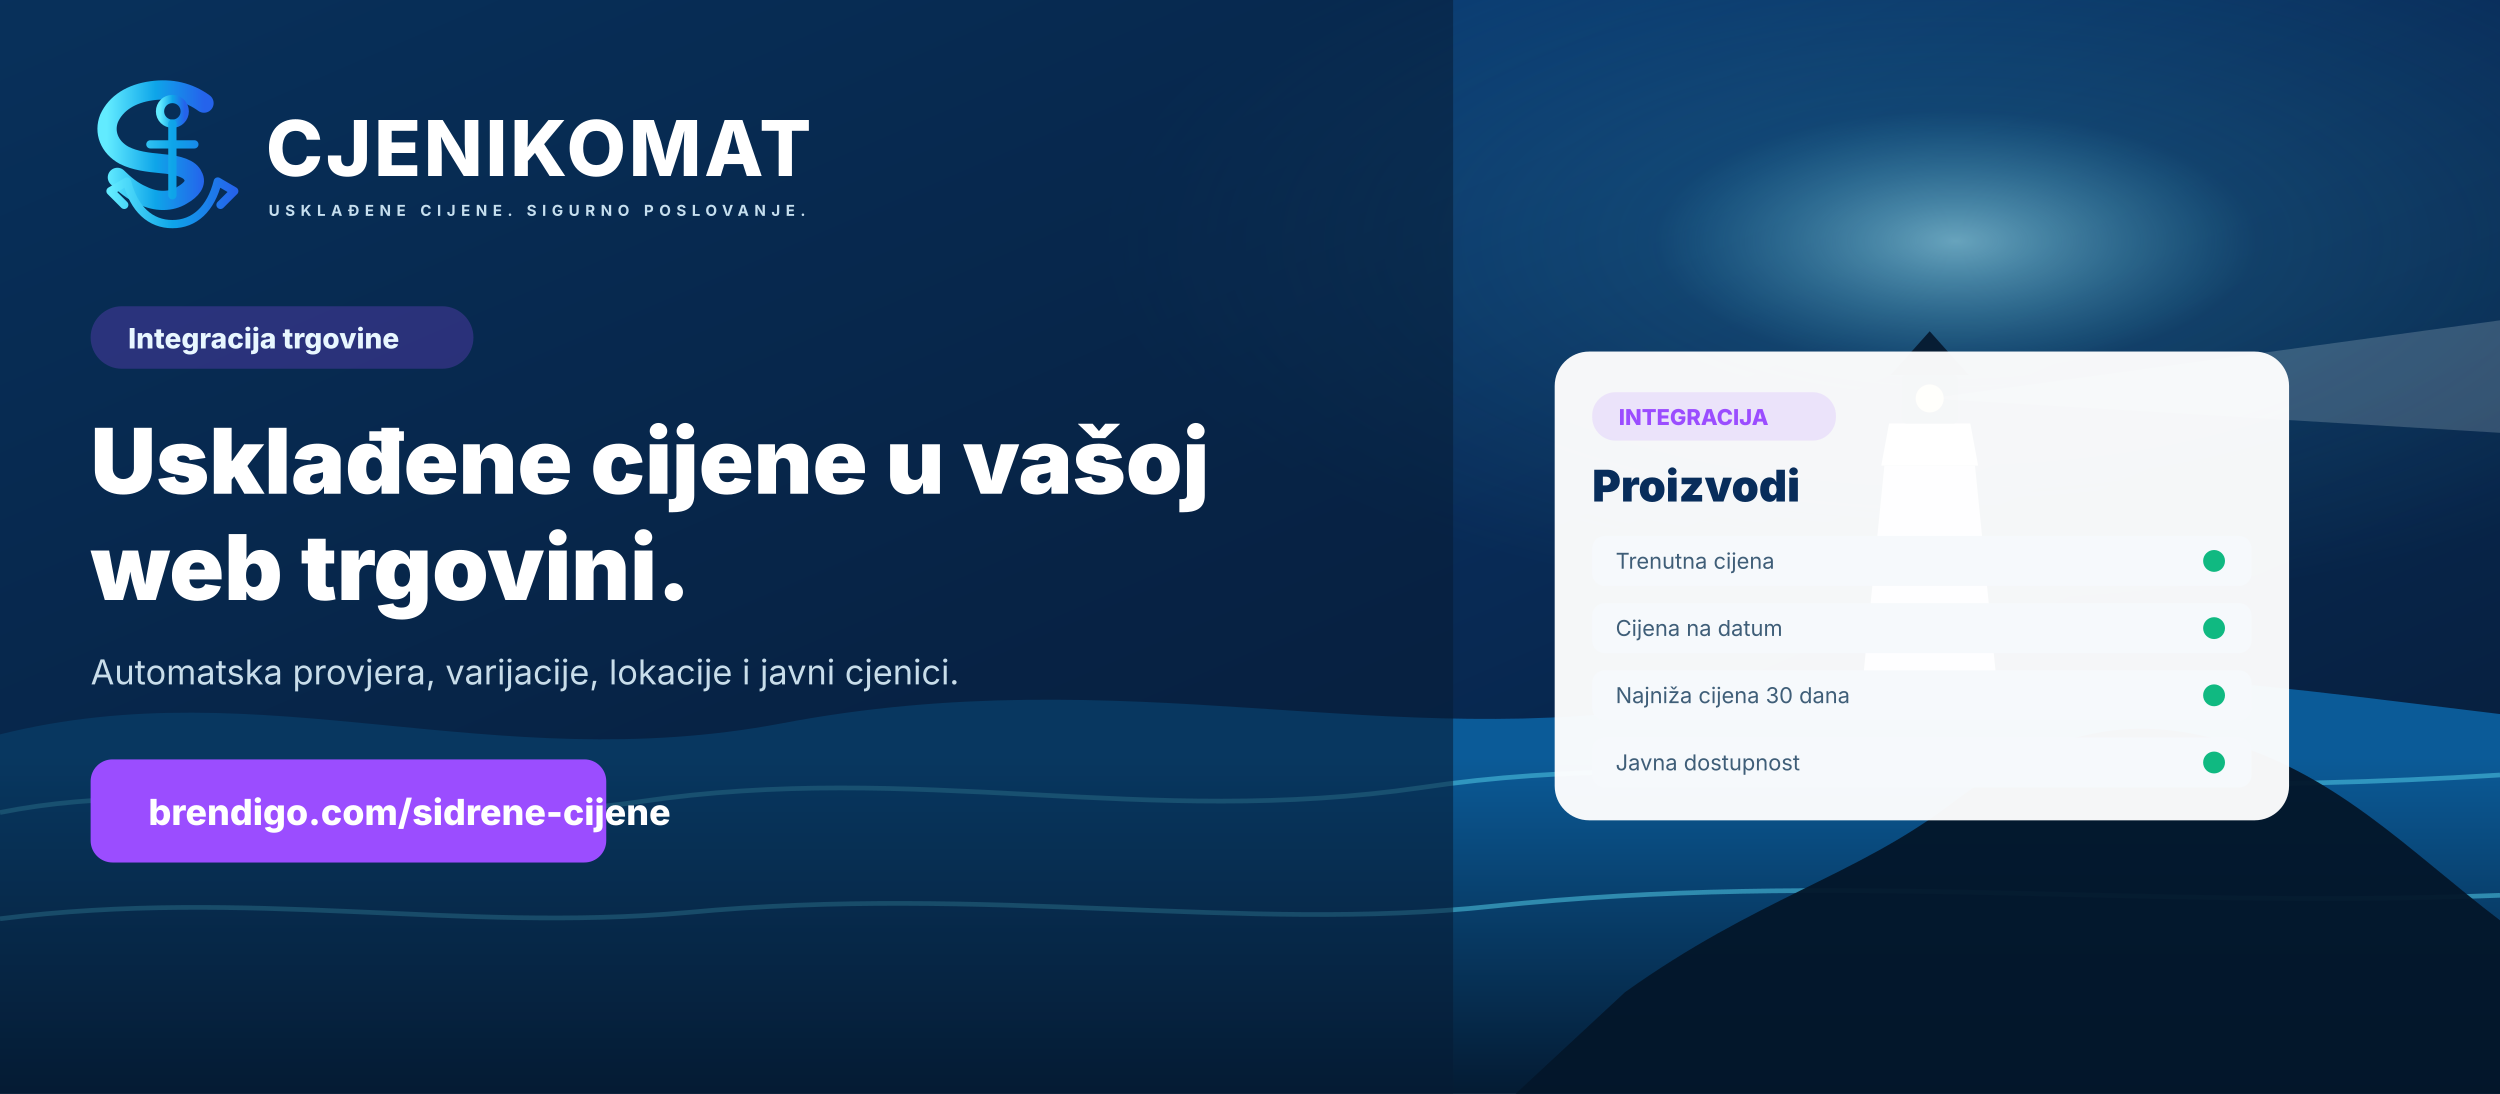
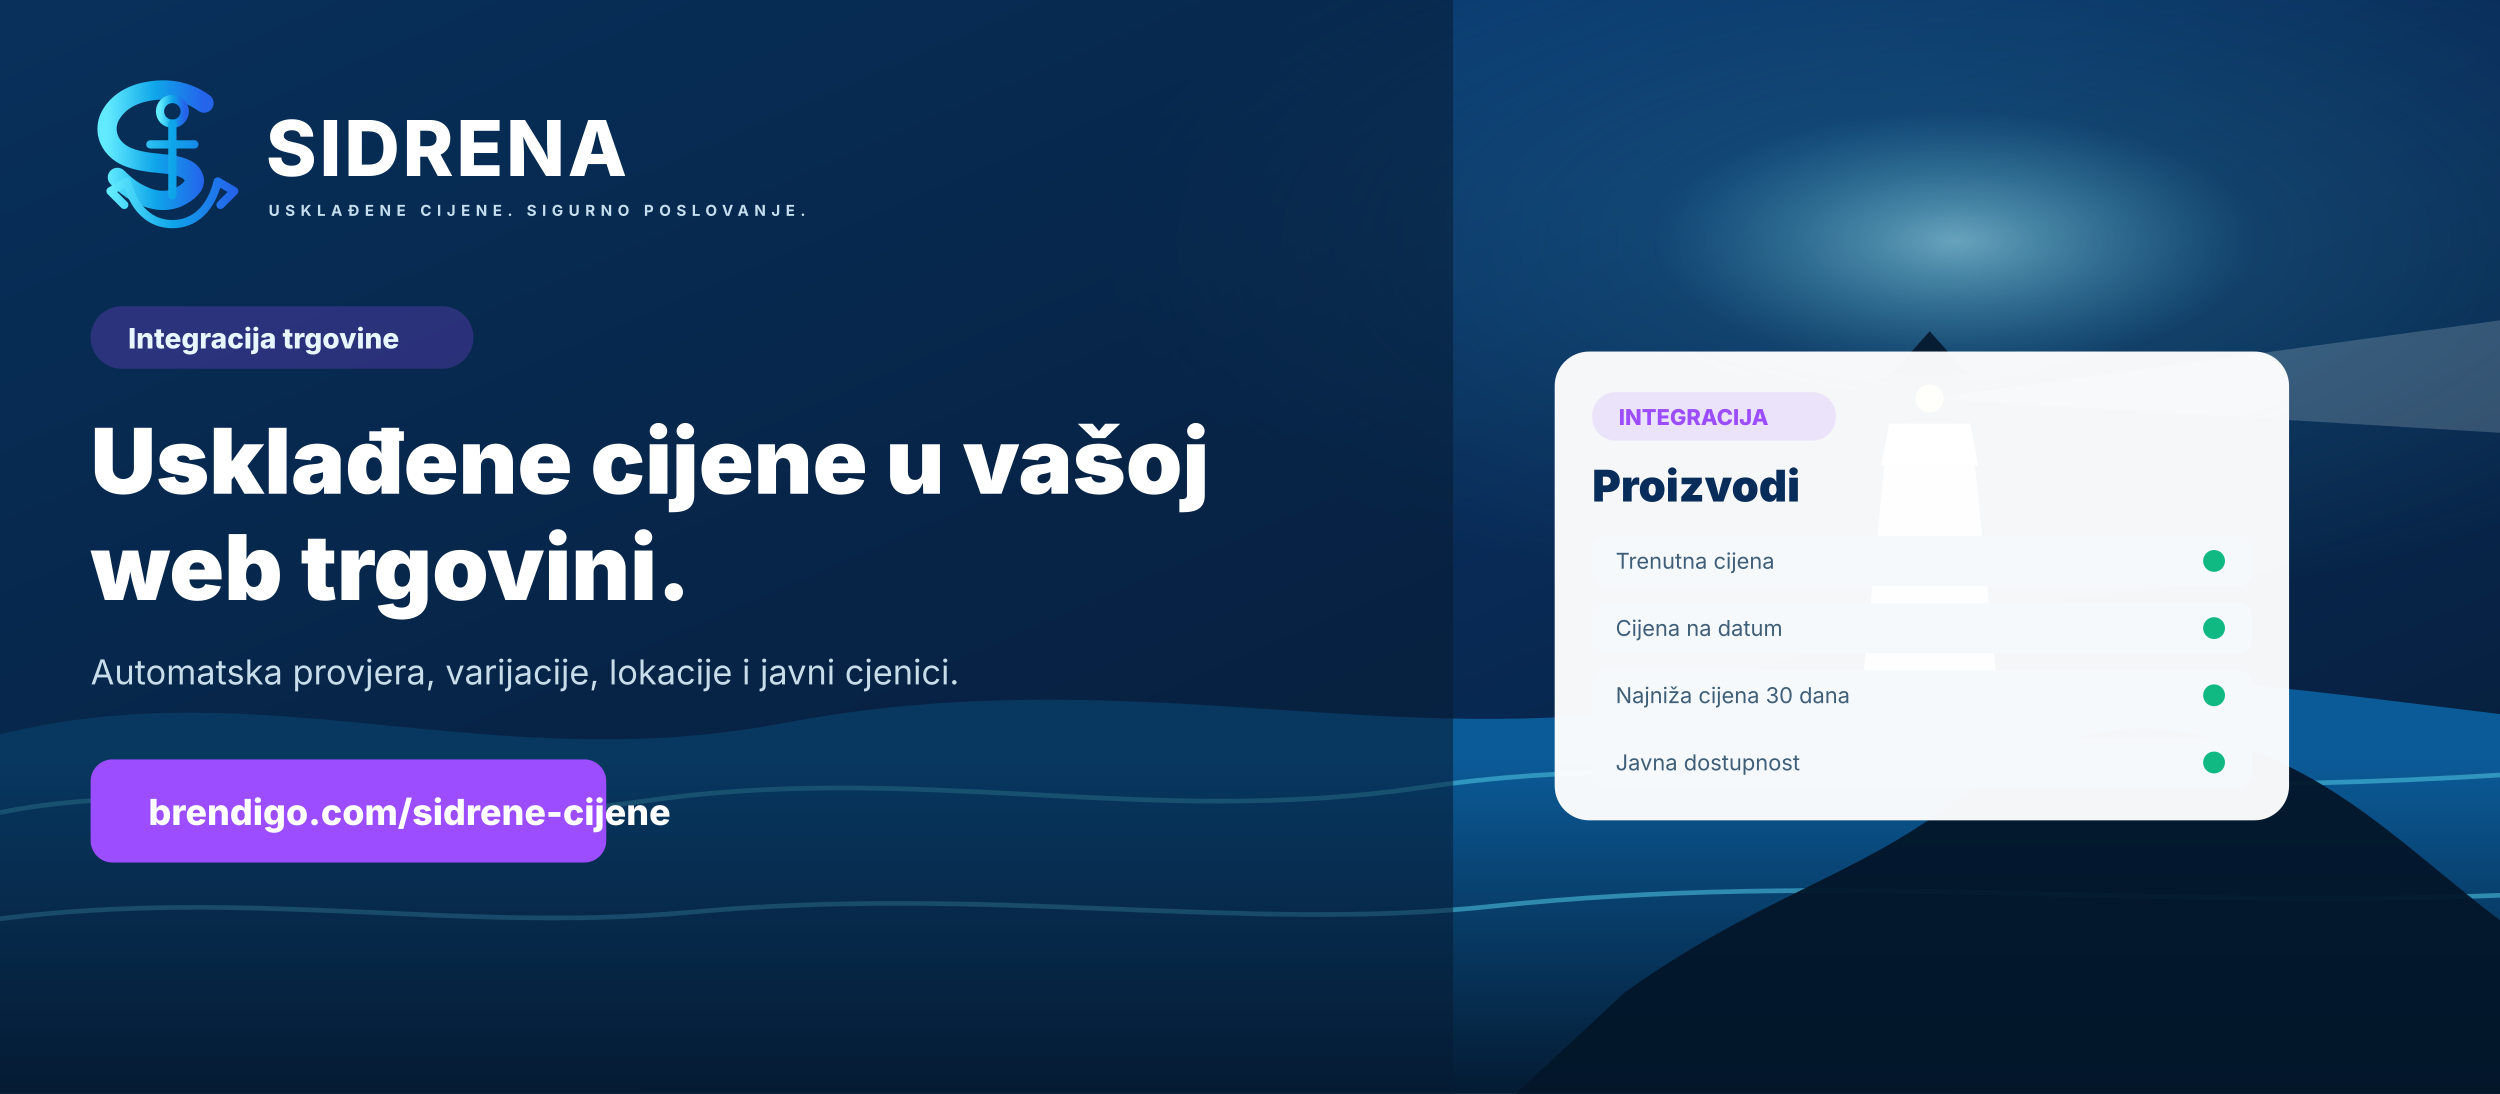
<svg xmlns="http://www.w3.org/2000/svg" viewBox="0 0 1600 700" role="img" aria-labelledby="t">
  <defs>
    <linearGradient id="sky" x1="0" y1="0" x2="1" y2="1">
      <stop stop-color="#0B4C8D" />
      <stop offset=".48" stop-color="#082D5B" />
      <stop offset="1" stop-color="#061A33" />
    </linearGradient>
    <linearGradient id="sea" x1="0" y1=".2" x2="0" y2="1">
      <stop stop-color="#0B5B98" />
      <stop offset="1" stop-color="#041B33" />
    </linearGradient>
    <linearGradient id="cyan" x1="0" y1="0" x2="1" y2="0">
      <stop stop-color="#62EBFF" />
      <stop offset=".5" stop-color="#0EA5E9" />
      <stop offset="1" stop-color="#2563EB" />
    </linearGradient>
    <radialGradient id="glow" cx=".78" cy=".22" r=".34">
      <stop stop-color="#A8F3FF" stop-opacity=".6" />
      <stop offset=".35" stop-color="#4CCBEA" stop-opacity=".14" />
      <stop offset="1" stop-color="#4CCBEA" stop-opacity="0" />
    </radialGradient>
  </defs>
  <rect width="1600" height="700" fill="url(#sky)" />
  <rect width="1600" height="700" fill="url(#glow)" />
  <path d="M0 470c168-42 315 28 500-7 220-42 390 20 580-13 210-37 352-13 520 7v243H0z" fill="url(#sea)" />
  <g opacity=".52" fill="none" stroke="#53CFE9" stroke-width="3">
    <path d="M0 520c130-26 260 15 410-7 176-26 323 17 500-9 186-28 370 12 690-8" />
    <path d="M0 588c160-20 292 9 440-4 190-18 357 13 515-4 218-23 410 2 645-7" />
  </g>
  <path d="M1040 635c84-60 147-74 208-120 59-45 110-58 170-42 76 20 124 72 182 116v111H970z" fill="#03162A" opacity=".95" />
  <path d="M1192 438h86l-14-140h-58z" fill="#E6F0F4" />
  <path d="M1204 298h62l-5-27h-52z" fill="#FBFDFE" />
  <rect x="1217" y="240" width="36" height="31" rx="3" fill="#0B2A48" />
  <path d="M1210 240h50l-25-28z" fill="#071D34" />
  <circle cx="1235" cy="255" r="9" fill="#FFF4A6" />
  <path d="M1235 255L1600 205v72z" fill="#F4FFFF" opacity=".18" />
  <rect width="930" height="700" fill="#061A33" opacity=".56" />
  <g transform="translate(54 44) scale(0.88)">
    <g fill="none" stroke="url(#cyan)" stroke-linecap="round" stroke-linejoin="round">
      <path d="M87 25c-11-8-24-11-38-9-15 2-26 9-31 20-4 10 0 21 11 27 8 4 17 5 27 6 13 1 21 4 23 9 3 5-1 10-8 14-8 5-19 5-29 0-7-3-13-8-18-13" stroke-width="14" />
      <circle cx="64" cy="31" r="9" stroke-width="6" />
      <path d="M64 40v52M48 55h32M31 82c5 20 17 31 33 31s28-11 33-31M31 82l-12 7 10 10m68-17 12 7-10 10" stroke-width="6" />
    </g>
-     <text x="132" y="78" fill="#fff" font-family="Inter,Segoe UI,Arial,sans-serif" font-size="56" font-weight="800" letter-spacing="2">CJENIKOMAT</text>
+     <text x="132" y="78" fill="#fff" font-family="Inter,Segoe UI,Arial,sans-serif" font-size="56" font-weight="800" letter-spacing="2">SIDRENA</text>
    <text x="134" y="107" fill="#C6DFEF" font-family="Inter,Segoe UI,Arial,sans-serif" font-size="11" font-weight="700" letter-spacing="4">USKLAĐENE CIJENE. SIGURNO POSLOVANJE.</text>
  </g>
  <rect x="58" y="196" width="245" height="40" rx="20" fill="#9B4DFF" opacity=".24" />
  <text x="82" y="223" fill="#E8F7FF" font-family="Inter,Segoe UI,Arial,sans-serif" font-size="18" font-weight="800">Integracija trgovine</text>
  <text x="58" y="316" fill="#fff" font-family="Inter,Segoe UI,Arial,sans-serif" font-size="58" font-weight="850">Usklađene cijene u vašoj</text>
  <text x="58" y="384" fill="#fff" font-family="Inter,Segoe UI,Arial,sans-serif" font-size="58" font-weight="850">web trgovini.</text>
  <text x="58" y="438" fill="#C8DDEA" font-family="Inter,Segoe UI,Arial,sans-serif" font-size="22">Automatska provjera, varijacije, lokacije i javni cjenici.</text>
  <rect x="58" y="486" width="330" height="66" rx="14" fill="#9B4DFF" />
  <text x="95" y="528" fill="#fff" font-family="Inter,Segoe UI,Arial,sans-serif" font-size="23" font-weight="800">brendigo.com/sidrene-cijene</text>
  <g transform="translate(995 225)">
    <rect width="470" height="300" rx="22" fill="#fff" opacity=".96" />
    <rect x="24" y="26" width="156" height="31" rx="15" fill="#9B4DFF" opacity=".12" />
    <text x="41" y="47" fill="#9B4DFF" font-family="Inter,Segoe UI,Arial,sans-serif" font-size="14" font-weight="800">INTEGRACIJA</text>
    <text x="24" y="96" fill="#082D5B" font-family="Inter,Segoe UI,Arial,sans-serif" font-size="28" font-weight="850">Proizvodi</text>
    <rect x="24" y="118" width="422" height="32" rx="8" fill="#F6F9FC" />
    <text x="39" y="139" fill="#3F5E78" font-family="Inter,Segoe UI,Arial,sans-serif" font-size="14">Trenutna cijena</text>
    <circle cx="422" cy="134" r="7" fill="#10B981" />
    <rect x="24" y="161" width="422" height="32" rx="8" fill="#F6F9FC" />
    <text x="39" y="182" fill="#3F5E78" font-family="Inter,Segoe UI,Arial,sans-serif" font-size="14">Cijena na datum</text>
    <circle cx="422" cy="177" r="7" fill="#10B981" />
    <rect x="24" y="204" width="422" height="32" rx="8" fill="#F6F9FC" />
    <text x="39" y="225" fill="#3F5E78" font-family="Inter,Segoe UI,Arial,sans-serif" font-size="14">Najniža cijena 30 dana</text>
    <circle cx="422" cy="220" r="7" fill="#10B981" />
    <rect x="24" y="247" width="422" height="32" rx="8" fill="#F6F9FC" />
    <text x="39" y="268" fill="#3F5E78" font-family="Inter,Segoe UI,Arial,sans-serif" font-size="14">Javna dostupnost</text>
    <circle cx="422" cy="263" r="7" fill="#10B981" />
  </g>
</svg>
